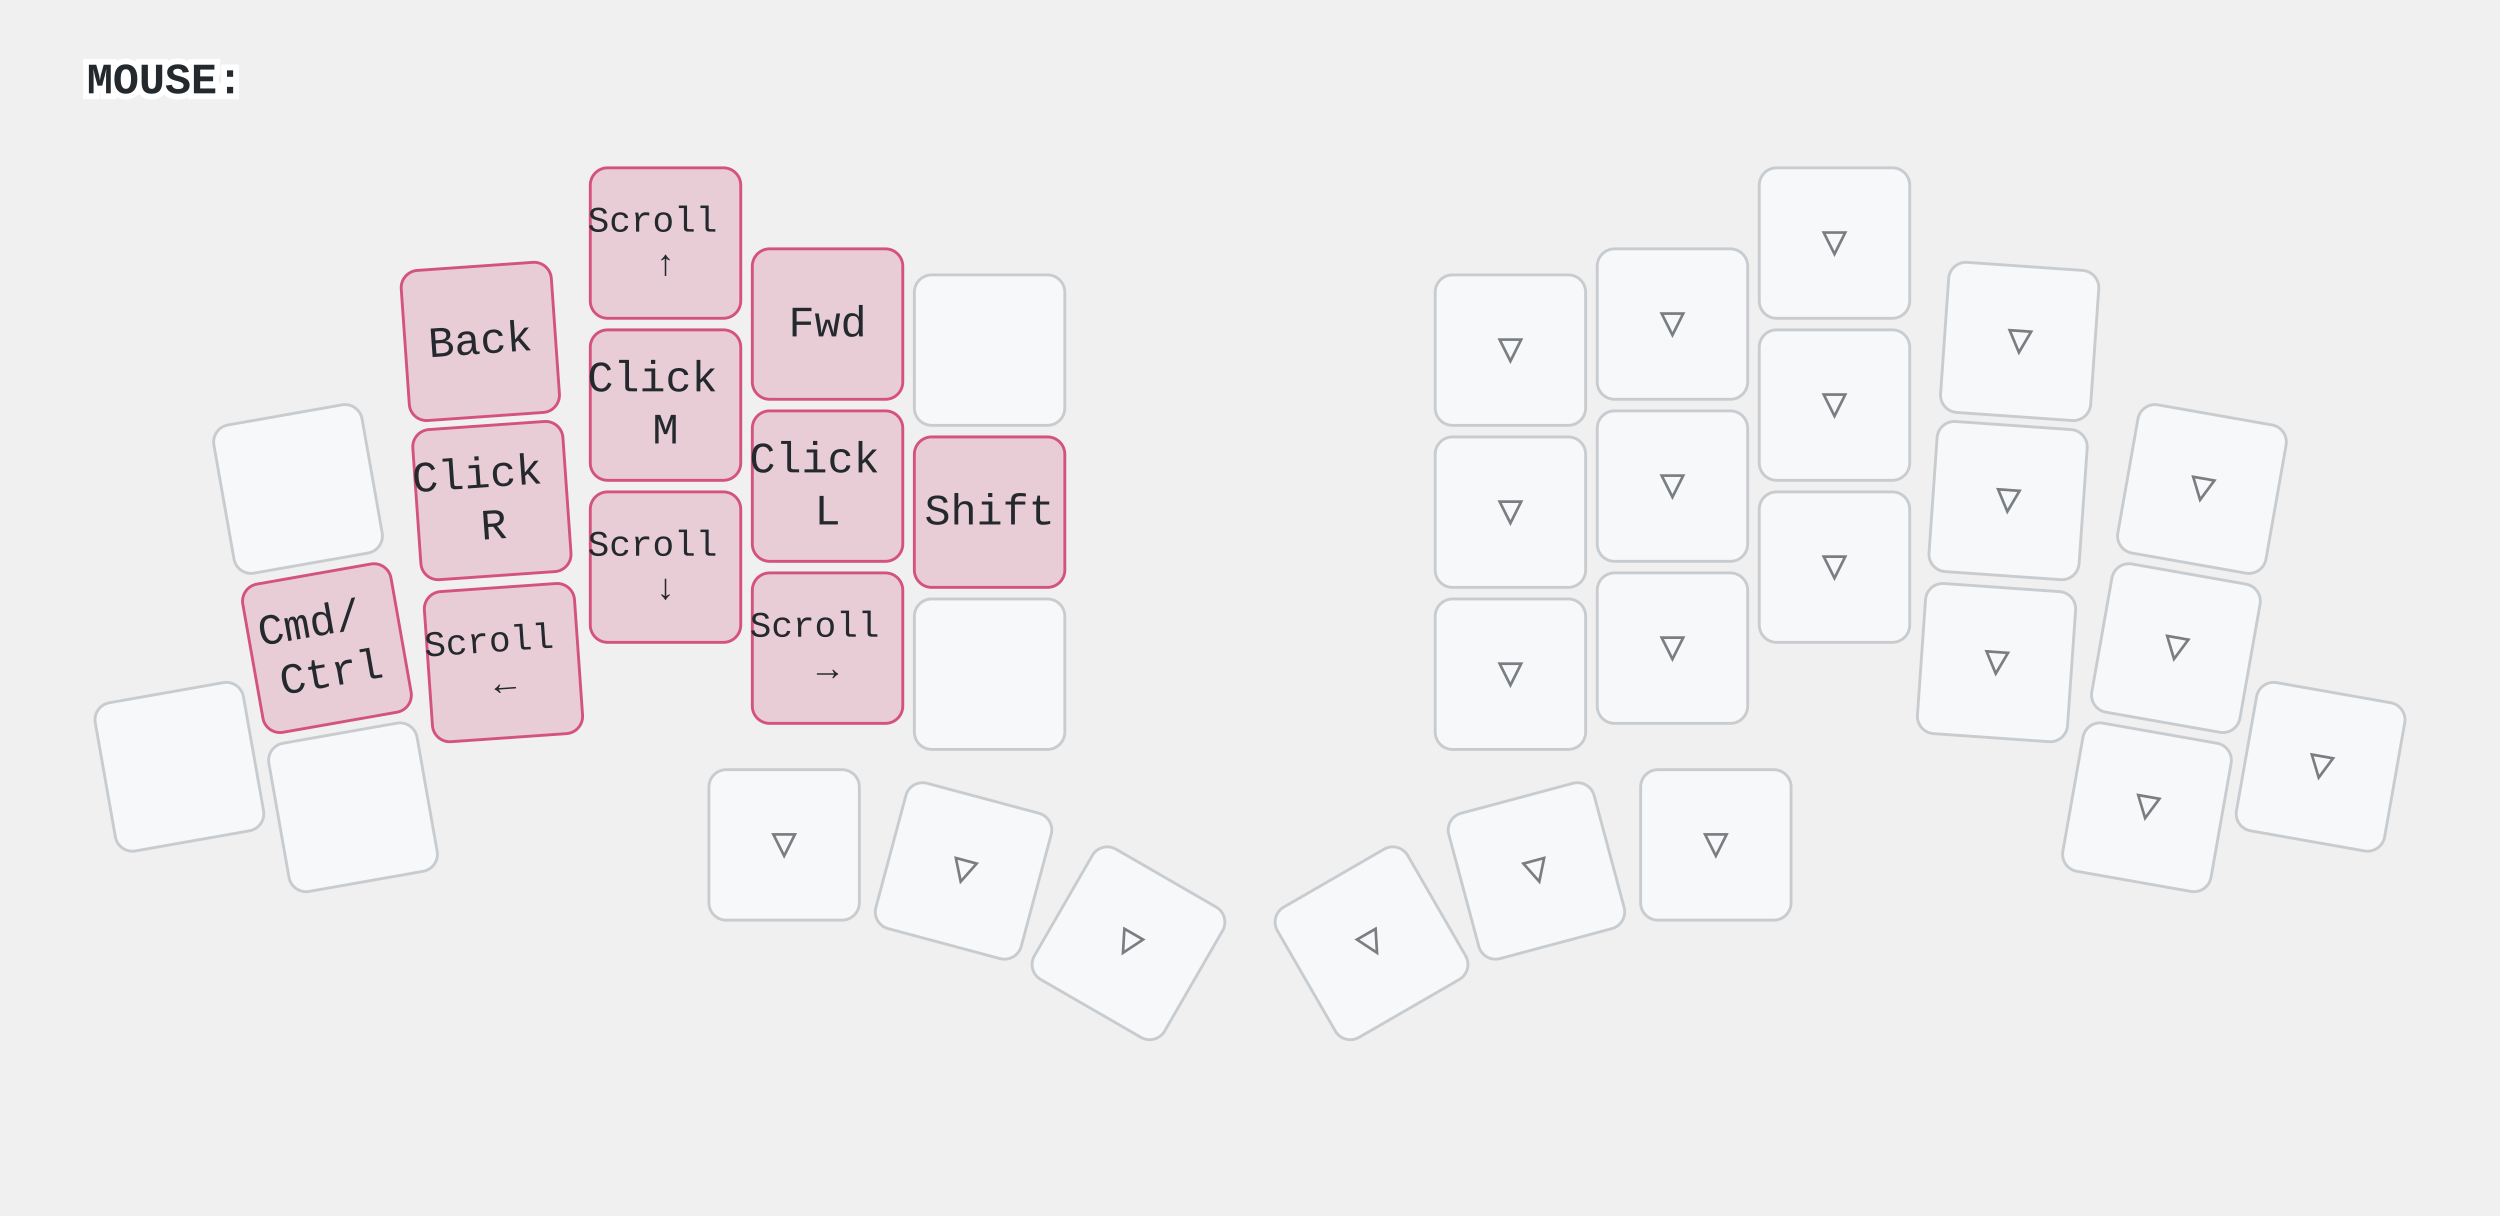
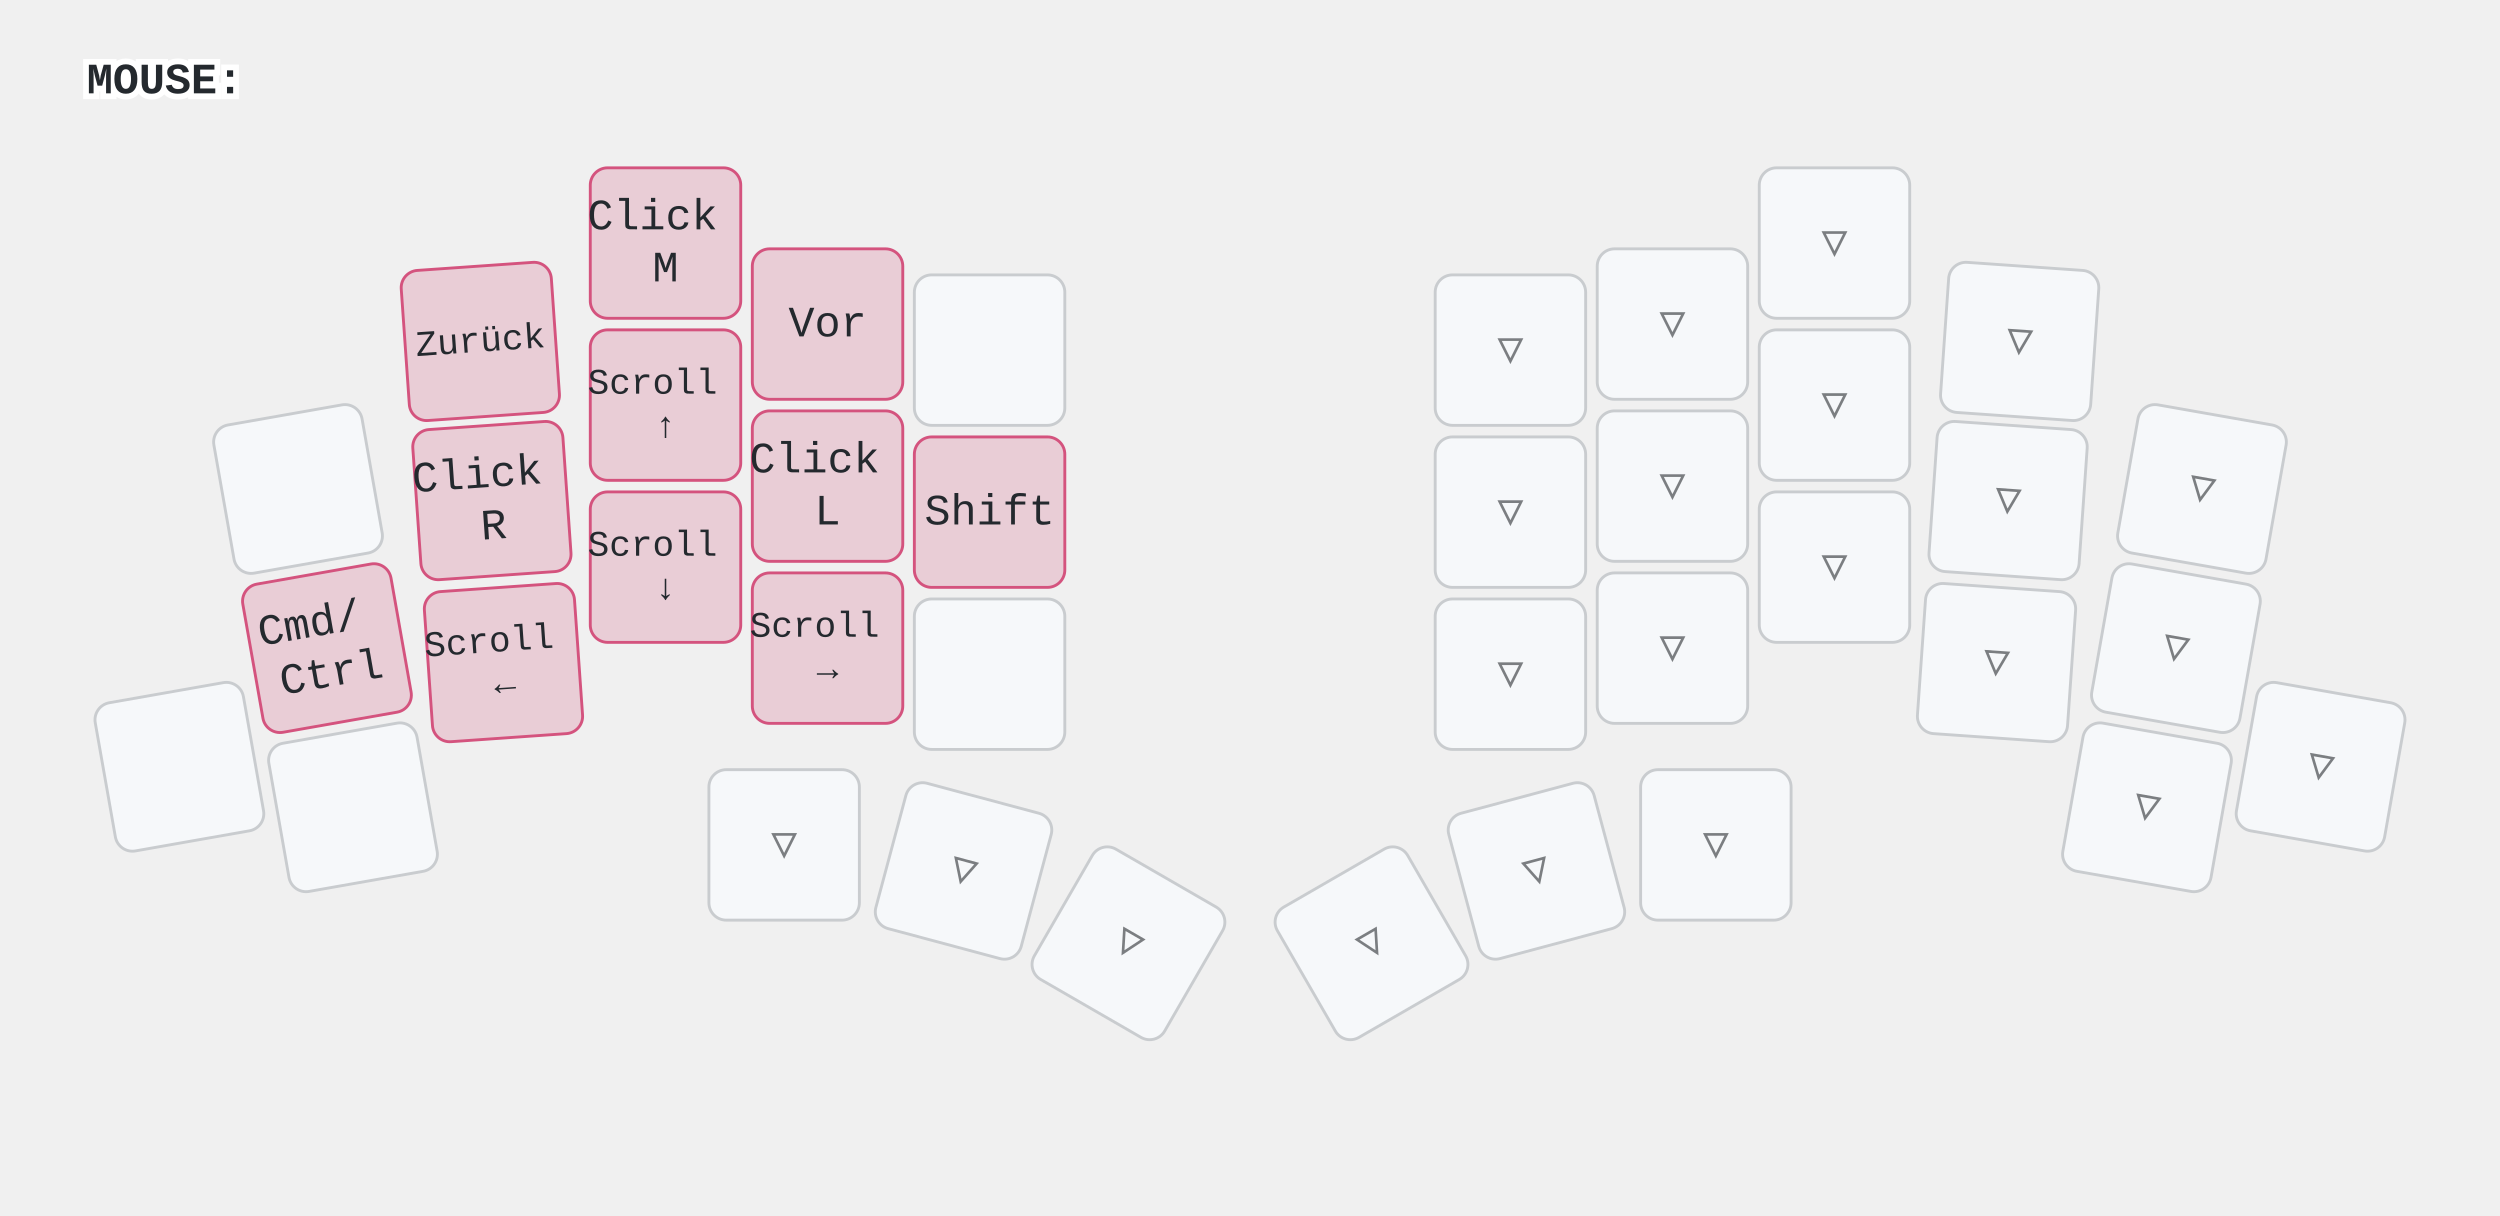
<svg xmlns="http://www.w3.org/2000/svg" width="1728" height="840" viewBox="0 0 864 420" class="keymap">
  <style>/* inherit to force styles through use tags */
svg path {
    fill: inherit;
}

/* font and background color specifications */
svg.keymap {
    font-family: SFMono-Regular,Consolas,Liberation Mono,Menlo,monospace;
    font-size: 14px;
    font-kerning: normal;
    text-rendering: optimizeLegibility;
    fill: #24292e;
}

/* default key styling */
rect.key {
    fill: #f6f8fa;
}

rect.key, rect.combo {
    stroke: #c9cccf;
    stroke-width: 1;
}

/* default key side styling, only used is draw_key_sides is set */
rect.side {
    filter: brightness(90%);
}

/* color accent for combo boxes */
rect.combo, rect.combo-separate {
    fill: #cdf;
}

/* color accent for held keys */
rect.held, rect.combo.held {
    fill: #fdd;
}

/* color accent for ghost (optional) keys */
rect.ghost, rect.combo.ghost {
    stroke-dasharray: 4, 4;
    stroke-width: 2;
}

text {
    text-anchor: middle;
    dominant-baseline: middle;
}

/* styling for layer labels */
text.label {
    font-weight: bold;
    text-anchor: start;
    stroke: white;
    stroke-width: 4;
    paint-order: stroke;
}

/* styling for optional footer */
text.footer {
    text-anchor: end;
    dominant-baseline: auto;
    stroke: white;
    stroke-width: 4;
    paint-order: stroke;
}

/* styling for combo tap, and key non-tap label text */
text.combo, text.hold, text.shifted, text.left, text.right {
    font-size: 11px;
}

text.hold {
    text-anchor: middle;
    dominant-baseline: auto;
}

text.shifted {
    text-anchor: middle;
    dominant-baseline: hanging;
}

text.left {
    text-anchor: start;
}

text.right {
    text-anchor: end;
}

text.layer-activator {
    text-decoration: underline;
}

/* styling for hold/shifted label text in combo box */
text.combo.hold, text.combo.shifted, text.combo.left, text.combo.right {
    font-size: 8px;
}

/* lighter symbol for transparent keys */
text.trans {
    fill: #7b7e81;
}

/* styling for combo dendrons */
path.combo {
    stroke-width: 1;
    stroke: gray;
    fill: none;
}

/* Start Tabler Icons Cleanup */
/* cannot use height/width with glyphs */
.icon-tabler &gt; path {
    fill: inherit;
    stroke: inherit;
    stroke-width: 2;
}
/* hide tabler's default box */
.icon-tabler &gt; path[stroke="none"][fill="none"] {
    visibility: hidden;
}
/* End Tabler Icons Cleanup */

@media (prefers-color-scheme: dark) {
svg.keymap { fill: #d1d6db; }
rect.key { fill: #3f4750; }
rect.key, rect.combo { stroke: #60666c; }
rect.combo, rect.combo-separate { fill: #1f3d7a; }
rect.held, rect.combo.held { fill: #854747; }
text.label, text.footer { stroke: black; }
text.trans { fill: #7e8184; }
path.combo { stroke: #7f7f7f; }

}

rect.key { stroke-width: 1; }
text { font-size: 15px; }
text.hold, text.shifted { font-size: 10px; }
rect.combo { fill: #7F77DD; fill-opacity: .35; stroke: #7F77DD; }

.layer-NAV rect.key.lay { fill: #378ADD; fill-opacity: .22; stroke: #378ADD; }
rect.key.trig-NAV { fill: #378ADD; fill-opacity: .45; stroke: #378ADD; }
rect.key.held.trig-NAV { stroke-width: 4; }

.layer-SYM rect.key.lay { fill: #1D9E75; fill-opacity: .22; stroke: #1D9E75; }
rect.key.trig-SYM { fill: #1D9E75; fill-opacity: .45; stroke: #1D9E75; }
rect.key.held.trig-SYM { stroke-width: 4; }

.layer-NUM rect.key.lay { fill: #BA7517; fill-opacity: .22; stroke: #BA7517; }
rect.key.trig-NUM { fill: #BA7517; fill-opacity: .45; stroke: #BA7517; }
rect.key.held.trig-NUM { stroke-width: 4; }

.layer-MOUSE rect.key.lay { fill: #D4537E; fill-opacity: .22; stroke: #D4537E; }
rect.key.trig-MOUSE { fill: #D4537E; fill-opacity: .45; stroke: #D4537E; }
rect.key.held.trig-MOUSE { stroke-width: 4; }

.layer-SYS rect.key.lay { fill: #888780; fill-opacity: .22; stroke: #888780; }
rect.key.trig-SYS { fill: #888780; fill-opacity: .45; stroke: #888780; }
rect.key.held.trig-SYS { stroke-width: 4; }
</style>
  <g transform="translate(30, 0)" class="layer-MOUSE">
    <text x="0" y="28" class="label" id="MOUSE">MOUSE:</text>
    <g transform="translate(0, 56)">
      <g transform="translate(73, 113) rotate(-10.0)" class="key keypos-0">
        <rect rx="6" ry="6" x="-26" y="-26" width="52" height="52" class="key" />
      </g>
      <g transform="translate(136, 62) rotate(-4.0)" class="key lay keypos-1">
        <rect rx="6" ry="6" x="-26" y="-26" width="52" height="52" class="key lay" />
-         <text x="0" y="0" class="key lay tap">Back</text>
+         <text x="0" y="0" class="key lay tap">
+           <tspan style="font-size: 83%">Zurück</tspan>
+         </text>
      </g>
      <g transform="translate(200, 28)" class="key lay keypos-2">
+         <rect rx="6" ry="6" x="-26" y="-26" width="52" height="52" class="key lay" />
+         <text x="0" y="0" class="key lay tap">
+           <tspan x="0" dy="-0.6em">Click</tspan>
+           <tspan x="0" dy="1.2em">M</tspan>
+         </text>
+       </g>
+       <g transform="translate(256, 56)" class="key lay keypos-3">
+         <rect rx="6" ry="6" x="-26" y="-26" width="52" height="52" class="key lay" />
+         <text x="0" y="0" class="key lay tap">Vor</text>
+       </g>
+       <g transform="translate(312, 65)" class="key keypos-4">
+         <rect rx="6" ry="6" x="-26" y="-26" width="52" height="52" class="key" />
+       </g>
+       <g transform="translate(492, 65)" class="key trans keypos-5">
+         <rect rx="6" ry="6" x="-26" y="-26" width="52" height="52" class="key trans" />
+         <text x="0" y="0" class="key trans tap">▽</text>
+       </g>
+       <g transform="translate(548, 56)" class="key trans keypos-6">
+         <rect rx="6" ry="6" x="-26" y="-26" width="52" height="52" class="key trans" />
+         <text x="0" y="0" class="key trans tap">▽</text>
+       </g>
+       <g transform="translate(604, 28)" class="key trans keypos-7">
+         <rect rx="6" ry="6" x="-26" y="-26" width="52" height="52" class="key trans" />
+         <text x="0" y="0" class="key trans tap">▽</text>
+       </g>
+       <g transform="translate(668, 62) rotate(4.0)" class="key trans keypos-8">
+         <rect rx="6" ry="6" x="-26" y="-26" width="52" height="52" class="key trans" />
+         <text x="0" y="0" class="key trans tap">▽</text>
+       </g>
+       <g transform="translate(731, 113) rotate(10.0)" class="key trans keypos-9">
+         <rect rx="6" ry="6" x="-26" y="-26" width="52" height="52" class="key trans" />
+         <text x="0" y="0" class="key trans tap">▽</text>
+       </g>
+       <g transform="translate(83, 168) rotate(-10.0)" class="key lay keypos-10">
+         <rect rx="6" ry="6" x="-26" y="-26" width="52" height="52" class="key lay" />
+         <text x="0" y="0" class="key lay tap">
+           <tspan x="0" dy="-0.6em">Cmd/</tspan>
+           <tspan x="0" dy="1.2em">Ctrl</tspan>
+         </text>
+       </g>
+       <g transform="translate(140, 117) rotate(-4.0)" class="key lay keypos-11">
+         <rect rx="6" ry="6" x="-26" y="-26" width="52" height="52" class="key lay" />
+         <text x="0" y="0" class="key lay tap">
+           <tspan x="0" dy="-0.6em">Click</tspan>
+           <tspan x="0" dy="1.2em">R</tspan>
+         </text>
+       </g>
+       <g transform="translate(200, 84)" class="key lay keypos-12">
        <rect rx="6" ry="6" x="-26" y="-26" width="52" height="52" class="key lay" />
        <text x="0" y="0" class="key lay tap">
          <tspan x="0" dy="-0.6em" style="font-size: 83%">Scroll</tspan>
          <tspan x="0" dy="1.2em" style="font-size: 83%">↑</tspan>
-         </text>
-       </g>
-       <g transform="translate(256, 56)" class="key lay keypos-3">
-         <rect rx="6" ry="6" x="-26" y="-26" width="52" height="52" class="key lay" />
-         <text x="0" y="0" class="key lay tap">Fwd</text>
-       </g>
-       <g transform="translate(312, 65)" class="key keypos-4">
-         <rect rx="6" ry="6" x="-26" y="-26" width="52" height="52" class="key" />
-       </g>
-       <g transform="translate(492, 65)" class="key trans keypos-5">
-         <rect rx="6" ry="6" x="-26" y="-26" width="52" height="52" class="key trans" />
-         <text x="0" y="0" class="key trans tap">▽</text>
-       </g>
-       <g transform="translate(548, 56)" class="key trans keypos-6">
-         <rect rx="6" ry="6" x="-26" y="-26" width="52" height="52" class="key trans" />
-         <text x="0" y="0" class="key trans tap">▽</text>
-       </g>
-       <g transform="translate(604, 28)" class="key trans keypos-7">
-         <rect rx="6" ry="6" x="-26" y="-26" width="52" height="52" class="key trans" />
-         <text x="0" y="0" class="key trans tap">▽</text>
-       </g>
-       <g transform="translate(668, 62) rotate(4.0)" class="key trans keypos-8">
-         <rect rx="6" ry="6" x="-26" y="-26" width="52" height="52" class="key trans" />
-         <text x="0" y="0" class="key trans tap">▽</text>
-       </g>
-       <g transform="translate(731, 113) rotate(10.0)" class="key trans keypos-9">
-         <rect rx="6" ry="6" x="-26" y="-26" width="52" height="52" class="key trans" />
-         <text x="0" y="0" class="key trans tap">▽</text>
-       </g>
-       <g transform="translate(83, 168) rotate(-10.0)" class="key lay keypos-10">
-         <rect rx="6" ry="6" x="-26" y="-26" width="52" height="52" class="key lay" />
-         <text x="0" y="0" class="key lay tap">
-           <tspan x="0" dy="-0.6em">Cmd/</tspan>
-           <tspan x="0" dy="1.2em">Ctrl</tspan>
-         </text>
-       </g>
-       <g transform="translate(140, 117) rotate(-4.0)" class="key lay keypos-11">
-         <rect rx="6" ry="6" x="-26" y="-26" width="52" height="52" class="key lay" />
-         <text x="0" y="0" class="key lay tap">
-           <tspan x="0" dy="-0.6em">Click</tspan>
-           <tspan x="0" dy="1.2em">R</tspan>
-         </text>
-       </g>
-       <g transform="translate(200, 84)" class="key lay keypos-12">
-         <rect rx="6" ry="6" x="-26" y="-26" width="52" height="52" class="key lay" />
-         <text x="0" y="0" class="key lay tap">
-           <tspan x="0" dy="-0.6em">Click</tspan>
-           <tspan x="0" dy="1.2em">M</tspan>
        </text>
      </g>
      <g transform="translate(256, 112)" class="key lay keypos-13">
        <rect rx="6" ry="6" x="-26" y="-26" width="52" height="52" class="key lay" />
        <text x="0" y="0" class="key lay tap">
          <tspan x="0" dy="-0.6em">Click</tspan>
          <tspan x="0" dy="1.2em">L</tspan>
        </text>
      </g>
      <g transform="translate(312, 121)" class="key lay keypos-14">
        <rect rx="6" ry="6" x="-26" y="-26" width="52" height="52" class="key lay" />
        <text x="0" y="0" class="key lay tap">Shift</text>
      </g>
      <g transform="translate(492, 121)" class="key trans keypos-15">
        <rect rx="6" ry="6" x="-26" y="-26" width="52" height="52" class="key trans" />
        <text x="0" y="0" class="key trans tap">▽</text>
      </g>
      <g transform="translate(548, 112)" class="key trans keypos-16">
        <rect rx="6" ry="6" x="-26" y="-26" width="52" height="52" class="key trans" />
        <text x="0" y="0" class="key trans tap">▽</text>
      </g>
      <g transform="translate(604, 84)" class="key trans keypos-17">
        <rect rx="6" ry="6" x="-26" y="-26" width="52" height="52" class="key trans" />
        <text x="0" y="0" class="key trans tap">▽</text>
      </g>
      <g transform="translate(664, 117) rotate(4.0)" class="key trans keypos-18">
        <rect rx="6" ry="6" x="-26" y="-26" width="52" height="52" class="key trans" />
        <text x="0" y="0" class="key trans tap">▽</text>
      </g>
      <g transform="translate(722, 168) rotate(10.0)" class="key trans keypos-19">
        <rect rx="6" ry="6" x="-26" y="-26" width="52" height="52" class="key trans" />
        <text x="0" y="0" class="key trans tap">▽</text>
      </g>
      <g transform="translate(32, 209) rotate(-10.0)" class="key keypos-20">
        <rect rx="6" ry="6" x="-26" y="-26" width="52" height="52" class="key" />
      </g>
      <g transform="translate(92, 223) rotate(-10.0)" class="key keypos-21">
        <rect rx="6" ry="6" x="-26" y="-26" width="52" height="52" class="key" />
      </g>
      <g transform="translate(144, 173) rotate(-4.0)" class="key lay keypos-22">
        <rect rx="6" ry="6" x="-26" y="-26" width="52" height="52" class="key lay" />
        <text x="0" y="0" class="key lay tap">
          <tspan x="0" dy="-0.6em" style="font-size: 83%">Scroll</tspan>
          <tspan x="0" dy="1.2em" style="font-size: 83%">←</tspan>
        </text>
      </g>
      <g transform="translate(200, 140)" class="key lay keypos-23">
        <rect rx="6" ry="6" x="-26" y="-26" width="52" height="52" class="key lay" />
        <text x="0" y="0" class="key lay tap">
          <tspan x="0" dy="-0.6em" style="font-size: 83%">Scroll</tspan>
          <tspan x="0" dy="1.2em" style="font-size: 83%">↓</tspan>
        </text>
      </g>
      <g transform="translate(256, 168)" class="key lay keypos-24">
        <rect rx="6" ry="6" x="-26" y="-26" width="52" height="52" class="key lay" />
        <text x="0" y="0" class="key lay tap">
          <tspan x="0" dy="-0.6em" style="font-size: 83%">Scroll</tspan>
          <tspan x="0" dy="1.2em" style="font-size: 83%">→</tspan>
        </text>
      </g>
      <g transform="translate(312, 177)" class="key keypos-25">
        <rect rx="6" ry="6" x="-26" y="-26" width="52" height="52" class="key" />
      </g>
      <g transform="translate(492, 177)" class="key trans keypos-26">
        <rect rx="6" ry="6" x="-26" y="-26" width="52" height="52" class="key trans" />
        <text x="0" y="0" class="key trans tap">▽</text>
      </g>
      <g transform="translate(548, 168)" class="key trans keypos-27">
        <rect rx="6" ry="6" x="-26" y="-26" width="52" height="52" class="key trans" />
        <text x="0" y="0" class="key trans tap">▽</text>
      </g>
      <g transform="translate(604, 140)" class="key trans keypos-28">
        <rect rx="6" ry="6" x="-26" y="-26" width="52" height="52" class="key trans" />
        <text x="0" y="0" class="key trans tap">▽</text>
      </g>
      <g transform="translate(660, 173) rotate(4.0)" class="key trans keypos-29">
        <rect rx="6" ry="6" x="-26" y="-26" width="52" height="52" class="key trans" />
        <text x="0" y="0" class="key trans tap">▽</text>
      </g>
      <g transform="translate(712, 223) rotate(10.0)" class="key trans keypos-30">
        <rect rx="6" ry="6" x="-26" y="-26" width="52" height="52" class="key trans" />
        <text x="0" y="0" class="key trans tap">▽</text>
      </g>
      <g transform="translate(772, 209) rotate(10.0)" class="key trans keypos-31">
        <rect rx="6" ry="6" x="-26" y="-26" width="52" height="52" class="key trans" />
        <text x="0" y="0" class="key trans tap">▽</text>
      </g>
      <g transform="translate(241, 236)" class="key trans keypos-32">
        <rect rx="6" ry="6" x="-26" y="-26" width="52" height="52" class="key trans" />
        <text x="0" y="0" class="key trans tap">▽</text>
      </g>
      <g transform="translate(303, 245) rotate(15.0)" class="key trans keypos-33">
        <rect rx="6" ry="6" x="-26" y="-26" width="52" height="52" class="key trans" />
        <text x="0" y="0" class="key trans tap">▽</text>
      </g>
      <g transform="translate(360, 270) rotate(30.0)" class="key trans keypos-34">
        <rect rx="6" ry="6" x="-26" y="-26" width="52" height="52" class="key trans" />
        <text x="0" y="0" class="key trans tap">▽</text>
      </g>
      <g transform="translate(444, 270) rotate(-30.0)" class="key trans keypos-35">
        <rect rx="6" ry="6" x="-26" y="-26" width="52" height="52" class="key trans" />
        <text x="0" y="0" class="key trans tap">▽</text>
      </g>
      <g transform="translate(501, 245) rotate(-15.0)" class="key trans keypos-36">
        <rect rx="6" ry="6" x="-26" y="-26" width="52" height="52" class="key trans" />
        <text x="0" y="0" class="key trans tap">▽</text>
      </g>
      <g transform="translate(563, 236)" class="key trans keypos-37">
        <rect rx="6" ry="6" x="-26" y="-26" width="52" height="52" class="key trans" />
        <text x="0" y="0" class="key trans tap">▽</text>
      </g>
    </g>
  </g>
</svg>
